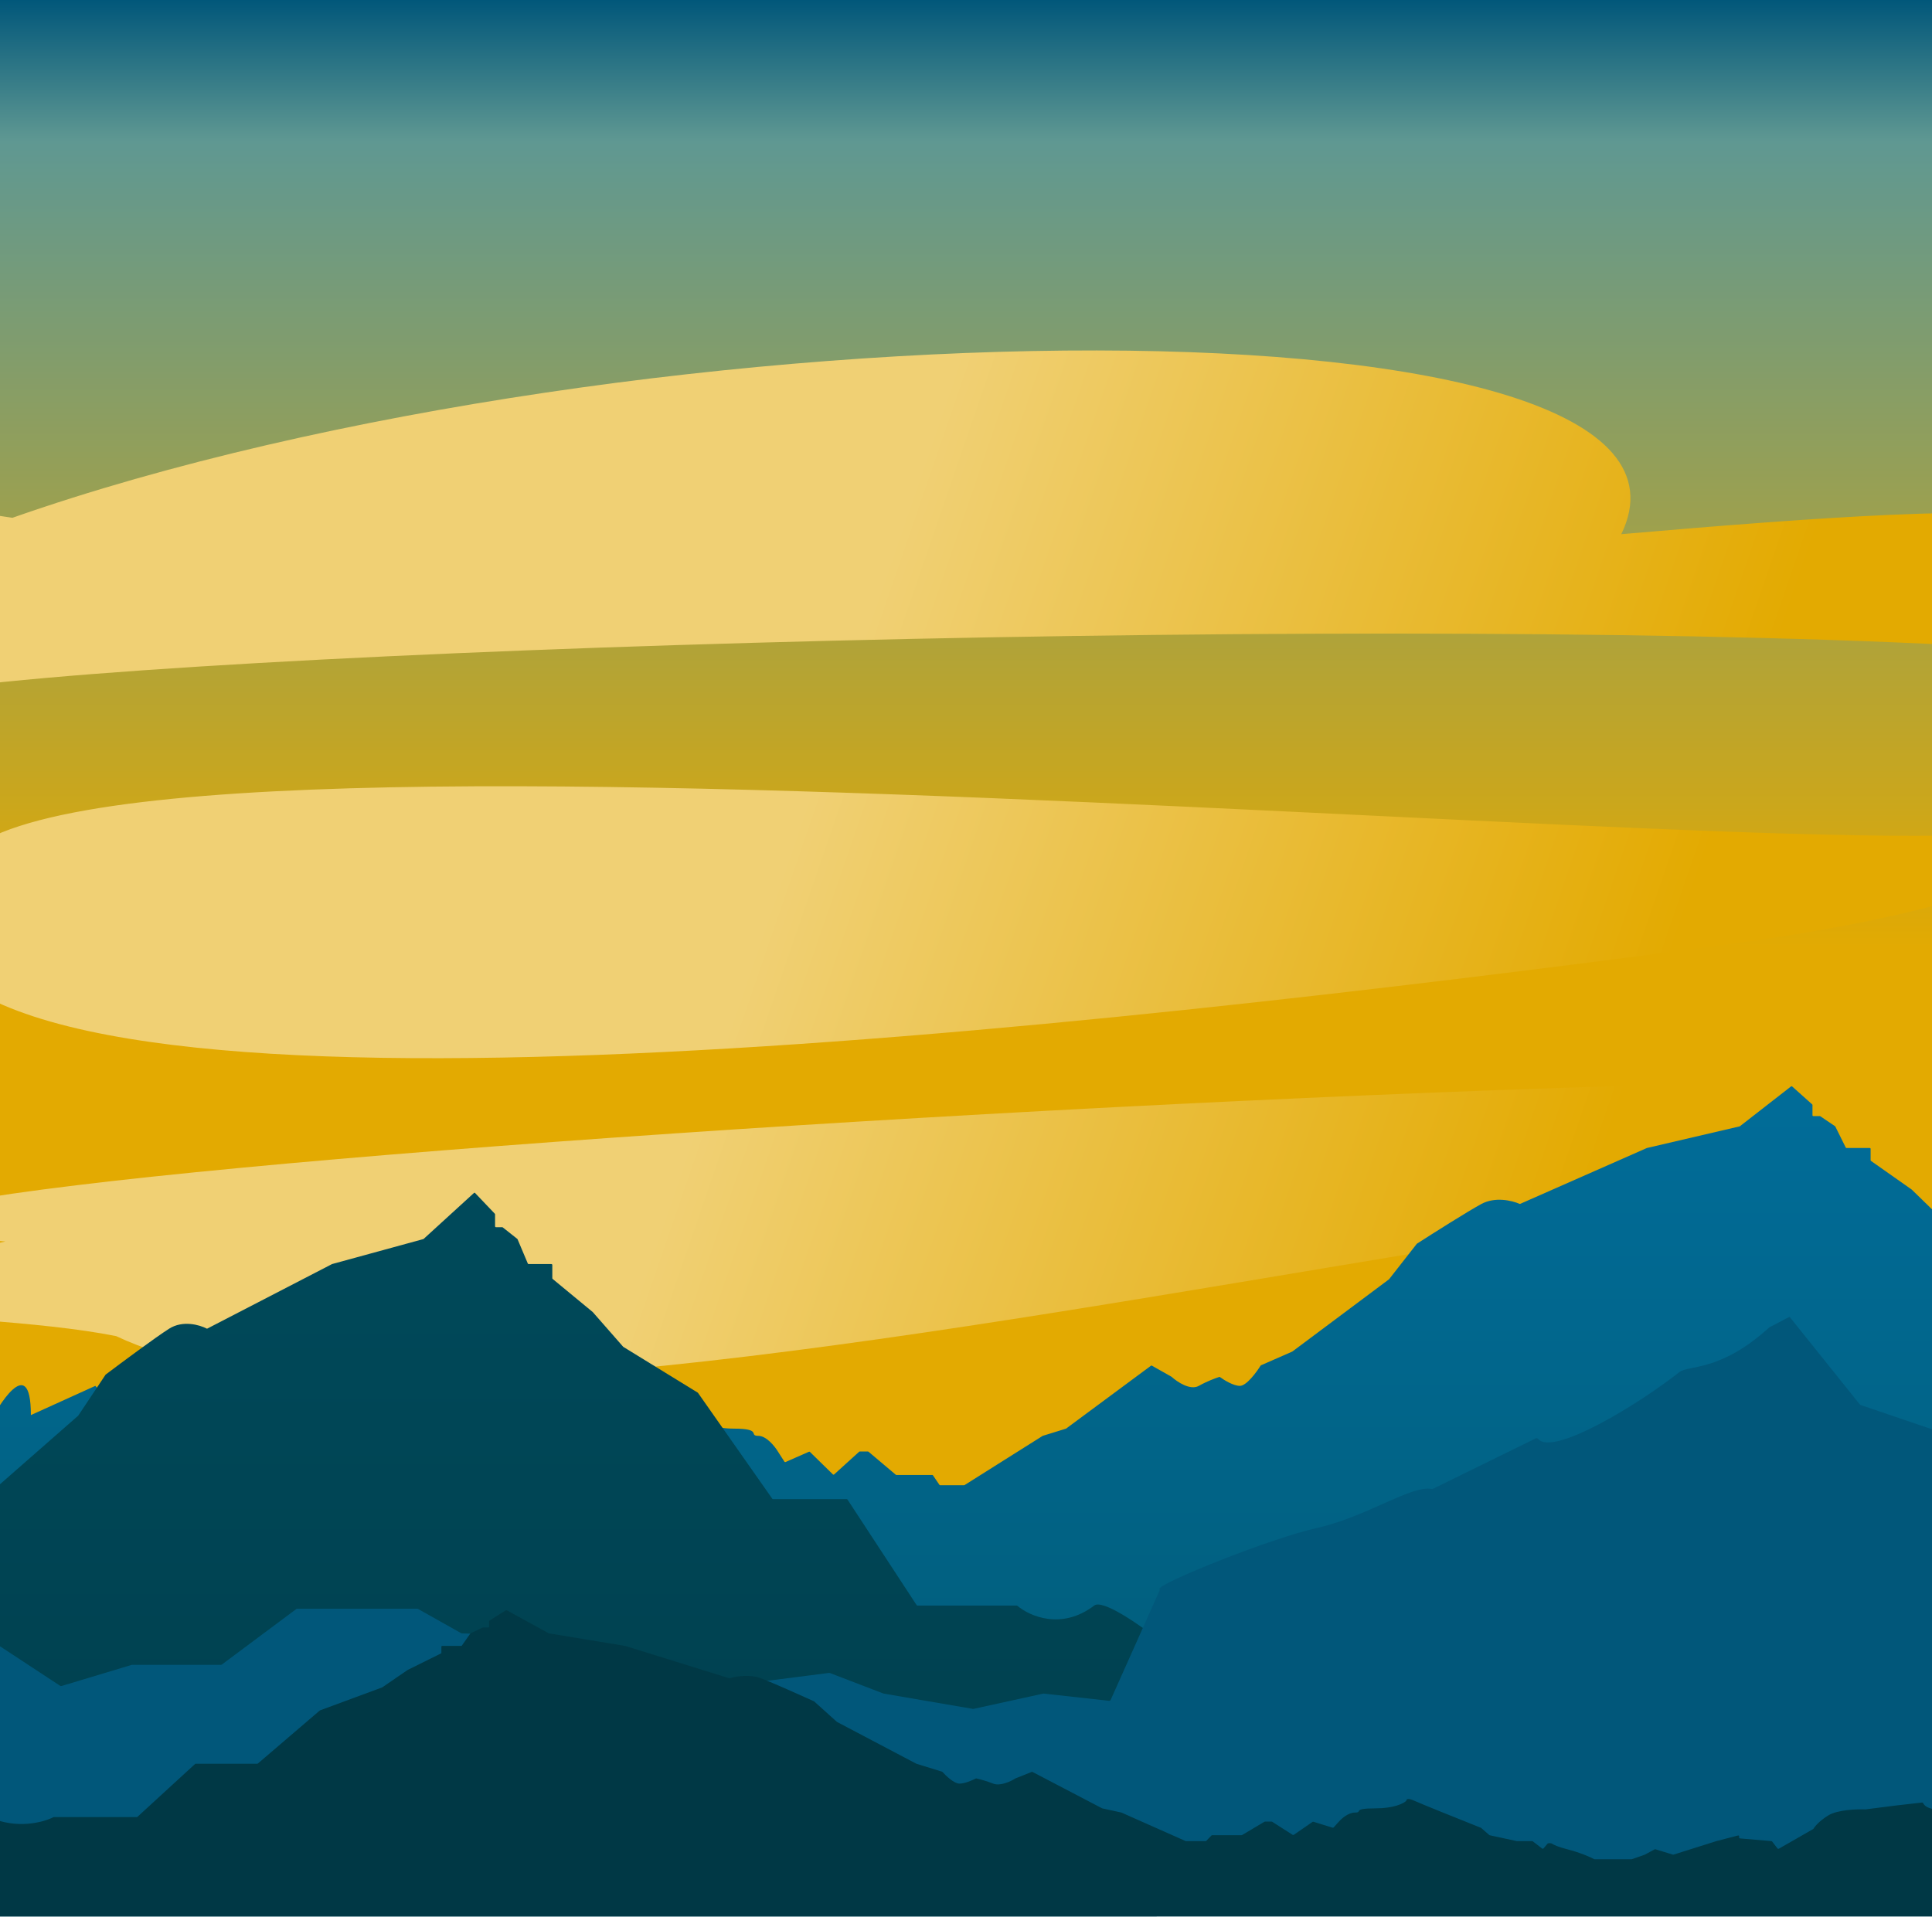
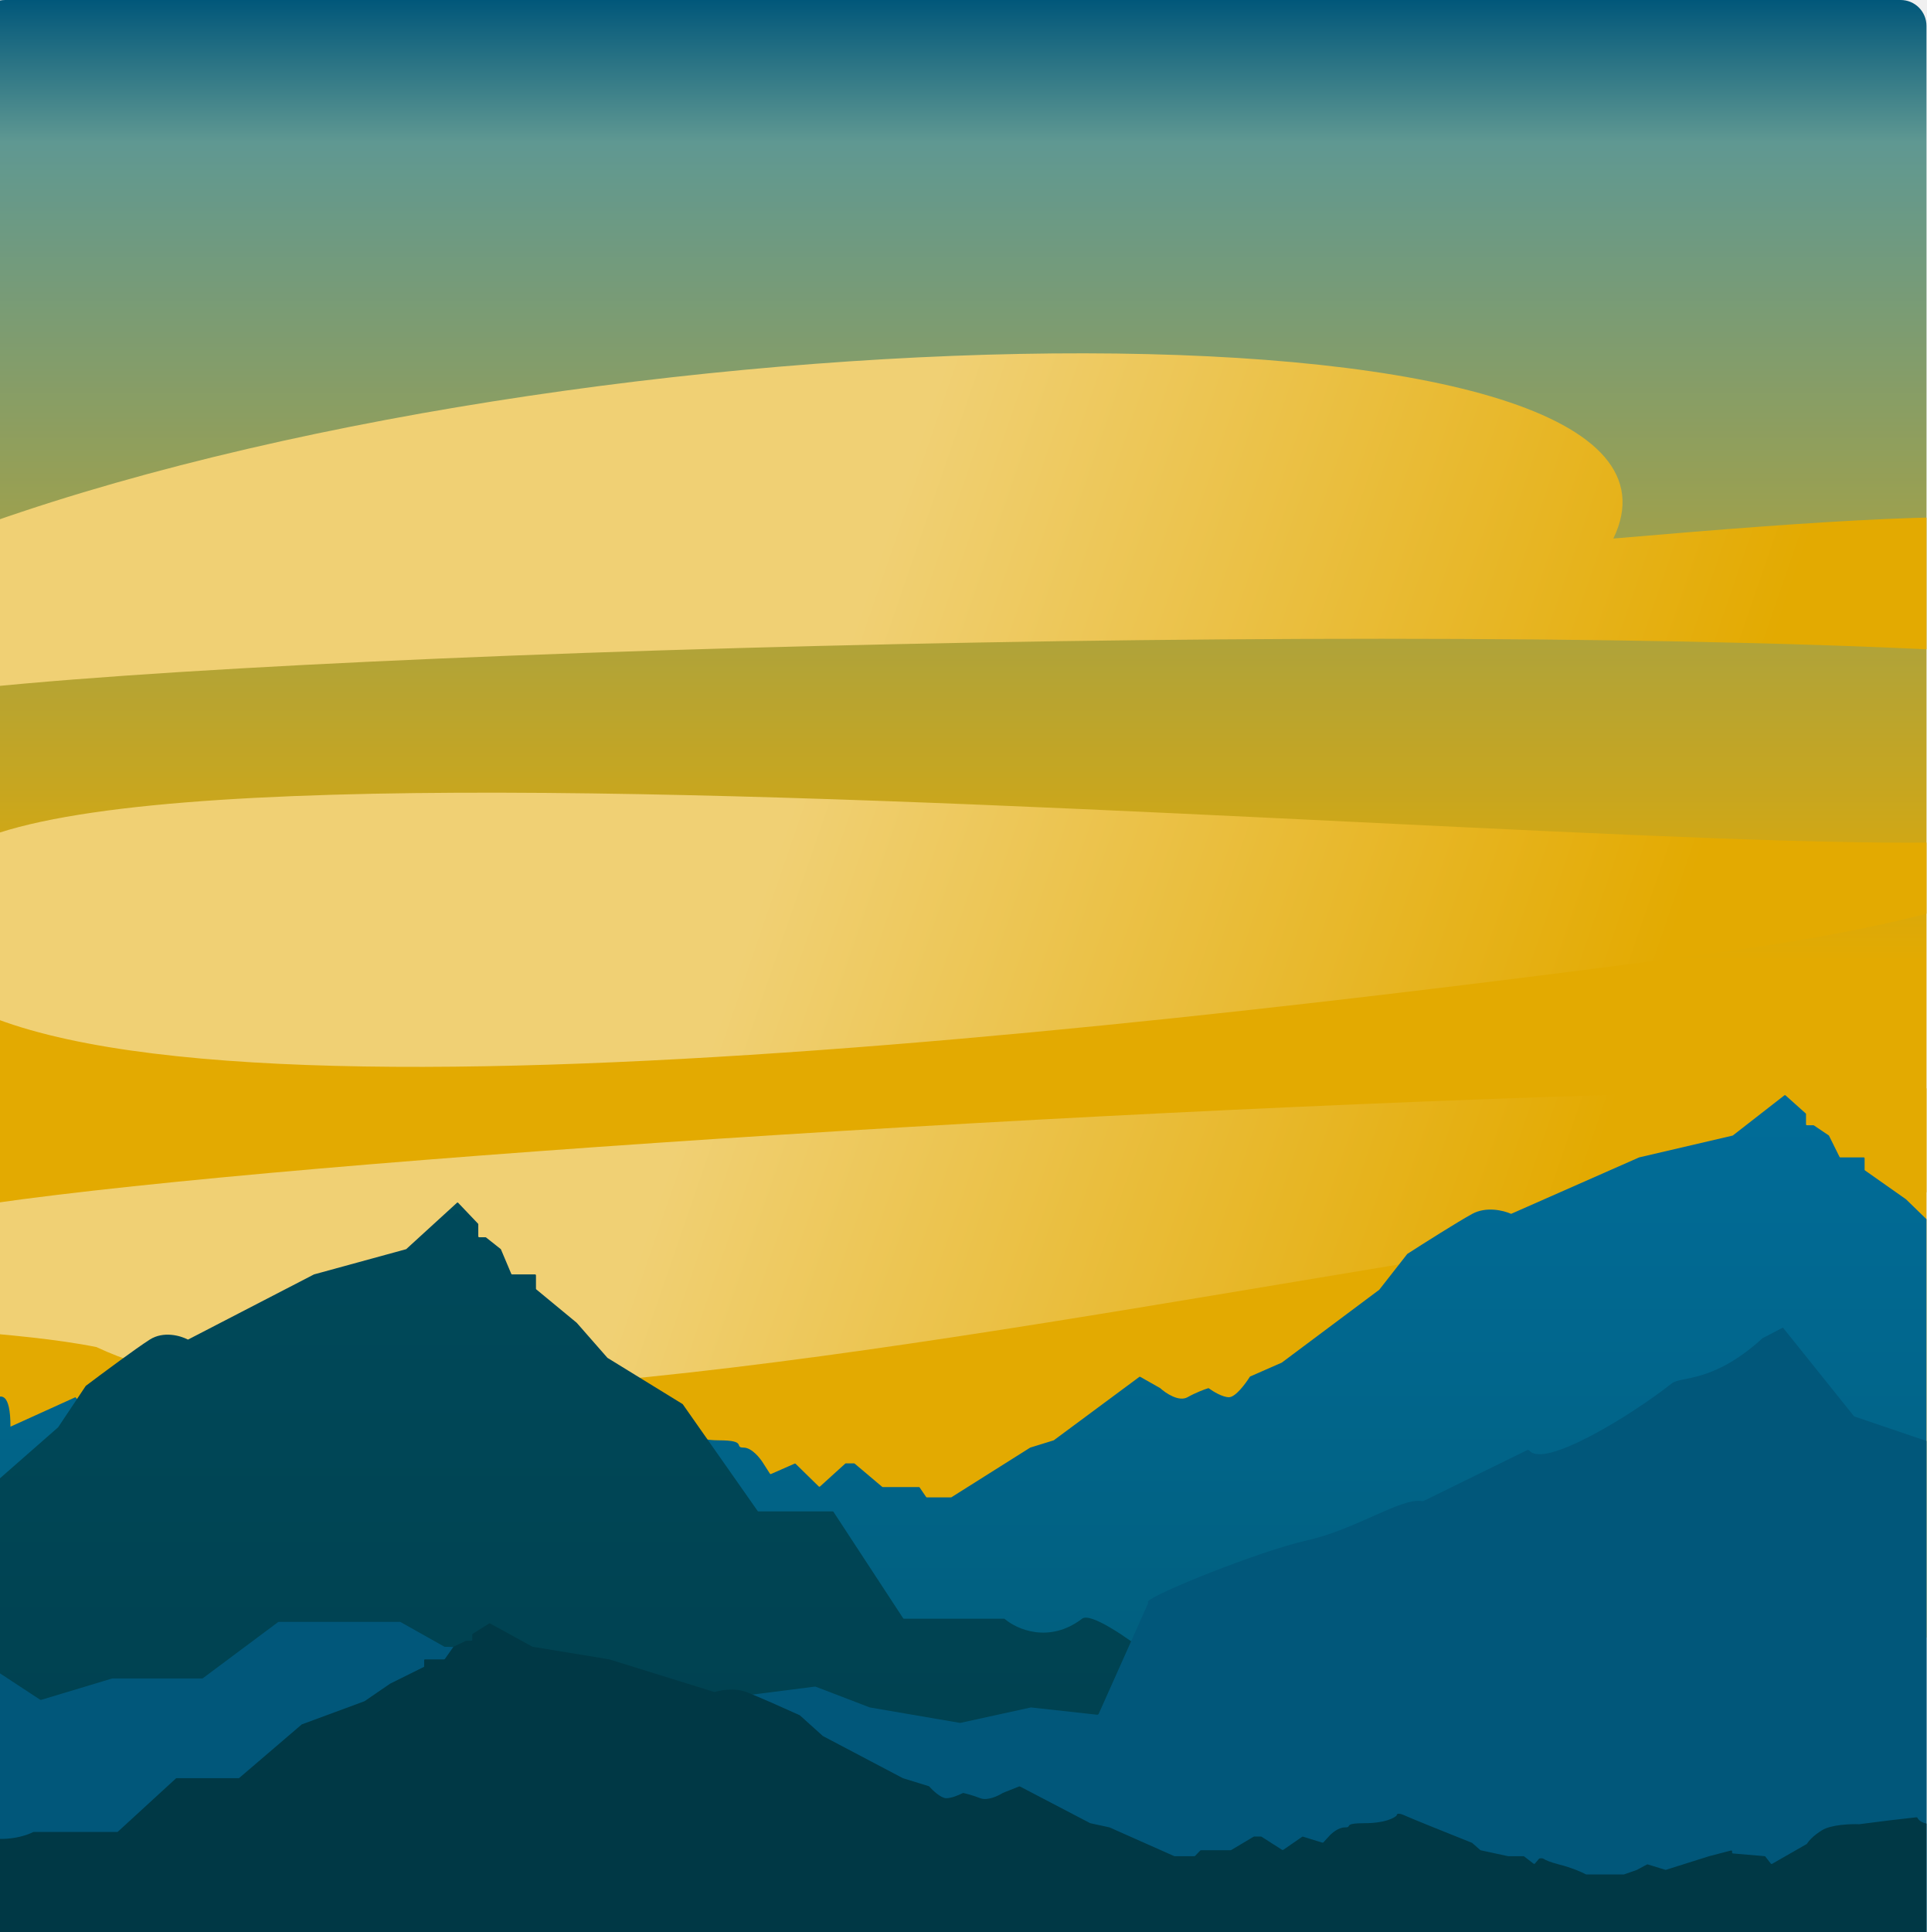
- <svg xmlns="http://www.w3.org/2000/svg" width="377" height="374" viewBox="0 0 377 374" fill="none">
-   <g clip-path="url(#clip0_868_20)">
-     <path d="M330.756 85L325.156 79.4C324.711 79.756 324.2 80.037 323.622 80.244C323.044 80.452 322.43 80.556 321.778 80.556C320.163 80.556 318.796 79.996 317.678 78.878C316.559 77.759 316 76.393 316 74.778C316 73.163 316.559 71.796 317.678 70.678C318.796 69.559 320.163 69 321.778 69C323.393 69 324.759 69.559 325.878 70.678C326.996 71.796 327.556 73.163 327.556 74.778C327.556 75.43 327.452 76.044 327.244 76.622C327.037 77.2 326.756 77.711 326.4 78.156L332 83.756L330.756 85ZM321.778 78.778C322.889 78.778 323.833 78.389 324.611 77.611C325.389 76.833 325.778 75.889 325.778 74.778C325.778 73.667 325.389 72.722 324.611 71.944C323.833 71.167 322.889 70.778 321.778 70.778C320.667 70.778 319.722 71.167 318.944 71.944C318.167 72.722 317.778 73.667 317.778 74.778C317.778 75.889 318.167 76.833 318.944 77.611C319.722 78.389 320.667 78.778 321.778 78.778Z" fill="#003845" />
-     <path d="M-1 0H377V317H-1V0Z" fill="url(#paint0_linear_868_20)" />
-     <path d="M-8.292 168.541C14.848 131.07 421.744 177.634 402.089 158.14C382.434 138.647 458.906 168.273 334.612 184.666C210.318 201.059 10.44 223.799 -13.144 185.75C-14.672 183.284 -16.079 181.223 -17.368 179.515C-33.02 158.763 -31.226 189.984 -17.368 179.515C-14.758 177.543 -11.721 174.094 -8.292 168.541Z" fill="url(#paint1_linear_868_20)" />
-     <path d="M-23.993 139.993C-28.392 138.502 -25.853 136.996 -17.875 135.534C-24.789 122.561 -51.946 92.516 2.426 101.057C124.492 58.175 339.941 55.781 316.37 104.253C396.436 97.344 442.363 95.633 392.331 126.519C277.832 119.423 30.403 126.685 -17.875 135.534C-15.283 140.397 -15.535 142.86 -23.993 139.993Z" fill="url(#paint2_linear_868_20)" />
-     <path d="M458.4 217.024C463.347 196.025 -137.109 232.649 1.059 242.294C-72.235 258.676 -7.32 254.72 22.676 260.77C106.002 300.276 428.806 190.52 448.608 245.505C468.41 300.491 453.453 238.023 458.4 217.024Z" fill="url(#paint3_linear_868_20)" />
-     <g clip-path="url(#clip1_868_20)">
-       <path d="M477.988 277.471C478.559 276.78 478.468 276.467 478.162 276.378C478.07 276.351 477.988 276.428 477.988 276.52V277.471C477.311 278.288 475.709 279.632 472.438 281.757C465.966 285.962 459.609 283.55 457.19 281.79C457.16 281.768 457.125 281.757 457.088 281.757H437.376C437.322 281.757 437.272 281.733 437.24 281.691L423.529 263.842C423.497 263.8 423.446 263.776 423.393 263.776H408.761C408.709 263.776 408.661 263.753 408.628 263.714L393.902 245.82C393.888 245.803 393.87 245.789 393.85 245.778L379.103 238.049C379.089 238.042 379.075 238.032 379.064 238.021L373.048 232.171C373.042 232.165 373.035 232.159 373.028 232.154L365.091 226.569C365.048 226.538 365.022 226.49 365.022 226.439V224.213C365.022 224.124 364.947 224.052 364.854 224.052H360.32C360.255 224.052 360.195 224.016 360.167 223.96L358.135 219.86C358.123 219.835 358.104 219.813 358.08 219.797L355.2 217.853C355.172 217.834 355.138 217.823 355.103 217.823H353.845C353.752 217.823 353.677 217.751 353.677 217.662V215.66C353.677 215.616 353.657 215.573 353.623 215.543L349.714 212.044C349.653 211.988 349.558 211.985 349.492 212.036L339.524 219.798C339.504 219.814 339.482 219.824 339.457 219.83L321.382 224.049C321.371 224.051 321.361 224.054 321.351 224.059L296.65 234.95C296.604 234.97 296.552 234.97 296.507 234.95C295.106 234.326 291.77 233.503 289.055 234.982C286.299 236.483 279.552 240.758 276.499 242.724C276.483 242.734 276.47 242.746 276.458 242.761L271.063 249.656C271.054 249.667 271.043 249.677 271.032 249.686L252.196 263.764C252.186 263.772 252.175 263.778 252.163 263.784L246.063 266.458C246.031 266.472 246.006 266.493 245.988 266.522C245.151 267.867 243.214 270.475 241.945 270.475C240.699 270.475 238.887 269.366 238.068 268.764C238.024 268.731 237.967 268.721 237.915 268.738C237.202 268.958 235.539 269.572 233.929 270.475C232.259 271.411 229.716 269.706 228.639 268.724C228.63 268.716 228.62 268.709 228.609 268.702L224.779 266.535C224.718 266.501 224.644 266.505 224.59 266.546L208.053 278.801C208.039 278.813 208.022 278.822 208.002 278.828L203.49 280.223C203.476 280.227 203.463 280.233 203.449 280.241L188.218 289.84C188.191 289.857 188.157 289.866 188.123 289.866C188.09 289.866 183.456 289.866 183.456 289.866C183.402 289.866 183.348 289.839 183.317 289.793L182.059 287.942C182.028 287.896 181.974 287.868 181.917 287.868C181.859 287.868 174.921 287.868 174.921 287.868C174.88 287.868 174.84 287.854 174.809 287.828L169.477 283.325C169.446 283.299 169.406 283.285 169.365 283.285H167.772C167.728 283.285 167.685 283.301 167.654 283.329L162.767 287.759C162.7 287.82 162.595 287.818 162.531 287.755L158.046 283.366C157.995 283.318 157.917 283.304 157.853 283.332L153.287 285.341C153.209 285.375 153.118 285.348 153.074 285.278L151.795 283.285C151.178 282.266 149.551 280.229 147.971 280.229C145.997 280.229 148.835 278.819 143.162 278.819C138.7 278.819 136.419 277.154 135.794 276.278C135.774 276.249 135.764 276.214 135.767 276.179C135.774 275.755 135.427 275.242 133.911 276.233C132.338 277.266 122.686 282.754 118.032 285.385C118.012 285.395 117.998 285.409 117.985 285.425L116.064 287.828C116.041 287.854 116.014 287.874 115.98 287.884L109.52 289.859C109.503 289.864 109.486 289.866 109.47 289.866H105.872C105.825 289.866 105.777 289.887 105.744 289.922L103.486 292.398C103.408 292.482 103.27 292.468 103.212 292.371L102.119 290.532C102.031 290.38 101.498 290.403 101.376 290.534C100.887 291.059 99.803 291.787 97.657 292.57C94.366 293.769 91.99 295.292 91.167 295.941C91.133 295.965 91.096 295.977 91.059 295.977H83.965H82.281C82.254 295.977 82.227 295.971 82.203 295.959L79.172 294.457C79.162 294.452 79.152 294.447 79.145 294.44L76.773 292.631C76.722 292.593 76.655 292.585 76.597 292.61L72.446 294.419C72.399 294.438 72.348 294.438 72.304 294.418L62.139 289.866L56.941 287.953C56.83 287.912 56.712 287.99 56.712 288.103V288.784C56.712 288.865 56.648 288.934 56.563 288.944L49.03 289.856C48.976 289.862 48.926 289.894 48.902 289.941L47.559 292.39C47.512 292.482 47.383 292.505 47.302 292.438L39.111 285.78C39.088 285.762 39.071 285.74 39.061 285.714C38.75 284.943 37.633 283.018 35.5 281.17C33.337 279.295 28.787 279.056 26.766 279.17C26.749 279.171 26.739 279.17 26.722 279.168L18.603 270.475L6.026 276.179C6.026 263.094 -1.152 276.091 -1.172 276.179C-28.071 279.438 -42.357 300.085 -6.88 287.755C-9.543 287.755 -13.876 295.311 -13.876 295.977L6.026 420.511C6.026 420.6 101.282 420.672 101.376 420.672H573C573.093 420.672 477.988 420.6 477.988 420.511V277.471Z" fill="url(#paint4_linear_868_20)" />
-       <path d="M229.104 323.784C238.202 330.004 230.31 338.837 230.31 323.438C230.31 335.302 243.954 336.1 231.148 328.284L229.104 323.784C241.268 332.1 216.74 310.893 213.52 313.348C207.149 318.204 200.89 315.418 198.51 313.385C198.48 313.36 198.446 313.348 198.409 313.348H179.003C178.95 313.348 178.901 313.32 178.869 313.272L165.371 292.657C165.34 292.609 165.29 292.581 165.237 292.581H150.833C150.782 292.581 150.734 292.554 150.703 292.51L136.204 271.844C136.191 271.824 136.173 271.808 136.154 271.795L121.636 262.869C121.622 262.86 121.609 262.849 121.597 262.836L115.675 256.079C115.669 256.072 115.662 256.066 115.655 256.06L107.842 249.609C107.799 249.574 107.774 249.519 107.774 249.46V246.889C107.774 246.787 107.7 246.703 107.608 246.703H103.144C103.08 246.703 103.022 246.662 102.994 246.597L100.994 241.861C100.982 241.832 100.963 241.807 100.939 241.789L98.105 239.544C98.077 239.521 98.043 239.509 98.009 239.509H96.771C96.679 239.509 96.605 239.426 96.605 239.323V237.011C96.605 236.96 96.585 236.911 96.552 236.875L92.704 232.834C92.643 232.77 92.55 232.767 92.486 232.826L82.672 241.79C82.653 241.808 82.63 241.82 82.606 241.827L64.811 246.699C64.801 246.702 64.791 246.706 64.781 246.711L40.464 259.289C40.419 259.313 40.368 259.313 40.323 259.289C38.944 258.569 35.66 257.619 32.987 259.326C30.274 261.059 23.631 265.998 20.626 268.268C20.61 268.279 20.598 268.293 20.586 268.31L15.275 276.273C15.266 276.286 15.255 276.298 15.244 276.308L-3.299 292.568C-3.309 292.576 -3.319 292.584 -3.332 292.59L-9.339 295.678C-9.369 295.694 -9.392 295.719 -9.412 295.752C-10.235 297.305 -12.141 300.318 -13.39 300.318C-14.618 300.318 -16.401 299.037 -17.208 298.341C-17.251 298.304 -17.308 298.292 -17.358 298.311C-18.062 298.566 -19.699 299.275 -21.282 300.318C-22.926 301.399 -25.43 299.43 -26.489 298.296C-26.499 298.286 -26.509 298.278 -26.519 298.271L-30.291 295.767C-30.351 295.728 -30.424 295.733 -30.477 295.78L-46.754 309.934C-46.77 309.948 -46.787 309.958 -46.807 309.965L-51.25 311.576C-51.263 311.581 -51.276 311.588 -51.289 311.597L-66.284 322.683C-66.311 322.703 -66.341 322.713 -66.374 322.713H-70.97C-71.026 322.713 -71.079 322.681 -71.109 322.629L-72.348 320.491C-72.378 320.438 -72.431 320.406 -72.484 320.406H-79.374C-79.414 320.406 -79.454 320.389 -79.483 320.359L-84.733 315.159C-84.763 315.129 -84.803 315.113 -84.843 315.113H-86.413C-86.456 315.113 -86.496 315.131 -86.526 315.164L-91.337 320.28C-91.404 320.35 -91.507 320.348 -91.57 320.275L-95.989 315.206C-96.036 315.15 -96.112 315.135 -96.175 315.167L-100.671 317.487C-100.747 317.526 -100.837 317.495 -100.88 317.415L-102.139 315.113C-102.746 313.936 -104.35 311.583 -105.904 311.583C-107.847 311.583 -105.054 309.955 -110.639 309.955C-115.029 309.955 -117.28 308.032 -117.891 307.02C-117.914 306.986 -117.921 306.946 -117.921 306.905C-117.911 306.416 -118.256 305.824 -119.744 306.968C-121.294 308.161 -130.794 314.499 -135.38 317.538C-135.396 317.55 -135.413 317.565 -135.426 317.584L-137.316 320.36C-137.339 320.39 -137.365 320.412 -137.399 320.424L-143.757 322.705C-143.774 322.71 -143.79 322.713 -143.81 322.713H-147.35C-147.396 322.713 -147.443 322.737 -147.476 322.777L-149.701 325.637C-149.774 325.734 -149.913 325.718 -149.97 325.607L-151.042 323.481C-151.132 323.306 -151.657 323.333 -151.776 323.484C-152.258 324.09 -153.323 324.931 -155.439 325.835C-158.679 327.22 -161.014 328.979 -161.827 329.729C-161.857 329.757 -161.894 329.772 -161.933 329.772H-168.913H-170.573C-170.6 329.772 -170.626 329.764 -170.65 329.751L-173.635 328.016C-173.645 328.01 -173.655 328.003 -173.661 327.996L-175.999 325.907C-176.045 325.863 -176.115 325.854 -176.171 325.883L-180.256 327.971C-180.302 327.994 -180.352 327.994 -180.395 327.971L-190.403 322.713L-195.52 320.504C-195.629 320.456 -195.746 320.546 -195.746 320.677V321.464C-195.746 321.557 -195.809 321.636 -195.892 321.648L-203.309 322.701C-203.363 322.709 -203.409 322.745 -203.436 322.799L-204.754 325.629C-204.804 325.735 -204.93 325.762 -205.01 325.684L-213.075 317.995C-213.095 317.974 -213.111 317.948 -213.121 317.918C-213.427 317.027 -214.526 314.804 -216.628 312.669C-218.756 310.505 -223.236 310.228 -225.228 310.361C-225.241 310.361 -225.254 310.36 -225.268 310.358L-232.29 308.869L-238.556 307.679C-238.649 307.661 -238.735 307.732 -238.759 307.833C-238.968 308.778 -239.914 310.362 -242.365 310.362C-244.988 310.362 -245.645 311.9 -245.645 312.669V473.598C-245.645 473.7 -245.569 473.784 -245.479 473.784H218.818C218.909 473.784 218.984 473.7 218.984 473.598L229.104 323.784Z" fill="url(#paint5_linear_868_20)" />
-       <path d="M-161.139 274.19H-167.706C-167.868 274.19 -168 274.294 -168 274.423V383.767C-168 383.895 -167.868 384 -167.706 384H462.704C462.866 384 463 383.895 463 383.767V286.641C463 286.529 462.899 286.433 462.762 286.412L436.97 282.412C436.941 282.408 436.915 282.401 436.89 282.391L407.181 270.196C407.105 270.165 407.015 270.162 406.935 270.187L378.462 279.37C378.39 279.393 378.307 279.392 378.235 279.368L363.059 274.209C363.023 274.196 362.99 274.177 362.961 274.153L349.209 257.001C349.173 256.969 345.321 259.055 345.267 259.044C335.681 267.799 329.498 266.37 327.692 267.799C319.717 274.101 302.994 284.276 300.133 280.819C300.035 280.701 299.833 280.646 299.681 280.721L279.62 290.568C279.547 290.602 279.464 290.612 279.385 290.597C275.316 289.837 266.735 296.018 257.065 298.186C247.938 300.233 227.295 308.551 226.287 309.988C226.204 310.107 226.327 310.294 226.269 310.423L216.719 331.785C216.672 331.889 216.538 331.953 216.401 331.938L203.664 330.536C203.624 330.532 203.584 330.534 203.545 330.542L189.977 333.514C189.931 333.524 189.883 333.525 189.837 333.517L172.45 330.535C172.428 330.531 172.406 330.525 172.385 330.517L161.939 326.518C161.884 326.498 161.824 326.491 161.764 326.498L150.635 327.921L128.718 330.526C128.698 330.528 128.677 330.529 128.658 330.528C123.466 330.313 124.215 330.652 114.828 326.487C109.403 324.08 100.525 318.824 90.17 318.792C90.109 318.792 90.049 318.777 90 318.749L81.572 314.01C81.522 313.982 81.463 313.967 81.402 313.967H58.016C57.941 313.967 57.869 313.989 57.814 314.03L43.298 324.858C43.243 324.899 43.172 324.922 43.097 324.922H25.776C25.74 324.922 25.705 324.927 25.672 324.937L12.021 329.047C11.922 329.077 11.811 329.062 11.729 329.008L-3.733 318.846C-3.786 318.811 -3.852 318.792 -3.921 318.792H-25.431H-47.031C-47.142 318.792 -47.244 318.742 -47.294 318.663L-53.297 309.175C-53.311 309.153 -53.329 309.132 -53.352 309.114L-72.434 294.032C-72.451 294.019 -72.465 294.005 -72.477 293.99C-75.665 289.91 -79.909 285.446 -93.085 279.406C-106.185 273.402 -146.526 266.943 -148.812 269.308C-148.85 269.346 -148.888 269.376 -148.943 269.398L-161.008 274.165C-161.048 274.181 -161.093 274.19 -161.139 274.19Z" fill="#01577A" />
-       <path d="M-6.657 352.151C-7.105 351.771 -7.058 351.588 -6.836 351.527C-6.743 351.502 -6.657 351.559 -6.657 351.626V352.151C-6.102 352.624 -4.786 353.403 -2.099 354.633C3.208 357.063 8.422 355.675 10.415 354.657C10.446 354.641 10.483 354.633 10.521 354.633H26.682C26.737 354.633 26.789 354.615 26.822 354.585L38.063 344.271C38.096 344.241 38.148 344.223 38.203 344.223H50.186C50.239 344.223 50.29 344.207 50.322 344.179L62.404 333.833C62.419 333.82 62.436 333.81 62.457 333.802L74.559 329.332C74.574 329.326 74.587 329.319 74.599 329.311L79.535 325.928C79.542 325.924 79.549 325.92 79.556 325.916L86.058 322.691C86.103 322.669 86.129 322.634 86.129 322.597V321.344C86.129 321.28 86.207 321.227 86.303 321.227H89.969C90.037 321.227 90.098 321.201 90.127 321.16L91.782 318.806C91.795 318.787 91.814 318.772 91.839 318.76L94.188 317.643C94.217 317.629 94.252 317.621 94.288 317.621H95.274C95.37 317.621 95.448 317.569 95.448 317.504V316.379C95.448 316.347 95.468 316.316 95.503 316.294L98.68 314.289C98.743 314.249 98.841 314.247 98.909 314.284L107.066 318.761C107.087 318.772 107.11 318.78 107.135 318.784L121.971 321.224C121.982 321.226 121.992 321.229 122.002 321.232L142.273 327.531C142.319 327.546 142.374 327.546 142.419 327.531C143.581 327.171 146.305 326.702 148.527 327.554C150.788 328.422 156.326 330.895 158.833 332.034C158.851 332.041 158.865 332.05 158.875 332.061L163.303 336.046C163.31 336.055 163.32 336.062 163.334 336.069L178.798 344.215C178.809 344.22 178.819 344.225 178.833 344.229L183.828 345.773C183.863 345.783 183.887 345.799 183.905 345.819C184.597 346.6 186.183 348.101 187.223 348.101C188.239 348.101 189.71 347.469 190.392 347.118C190.437 347.095 190.496 347.087 190.548 347.099C191.143 347.231 192.496 347.584 193.804 348.101C195.174 348.643 197.261 347.658 198.148 347.09C198.155 347.084 198.165 347.079 198.179 347.074L201.299 345.829C201.362 345.804 201.438 345.807 201.498 345.837L215.052 352.919C215.07 352.928 215.087 352.934 215.108 352.938L218.802 353.743C218.819 353.747 218.833 353.751 218.844 353.757L231.341 359.308C231.372 359.321 231.404 359.327 231.438 359.327H235.24C235.299 359.327 235.355 359.307 235.386 359.274L236.398 358.224C236.43 358.191 236.485 358.171 236.545 358.171H242.259C242.301 358.171 242.343 358.16 242.374 358.141L246.732 355.547C246.764 355.528 246.805 355.517 246.847 355.517H248.131C248.176 355.517 248.218 355.529 248.252 355.549L252.228 358.091C252.298 358.135 252.409 358.134 252.475 358.088L256.117 355.576C256.169 355.541 256.249 355.531 256.315 355.552L260.012 356.698C260.092 356.723 260.19 356.704 260.235 356.653L261.268 355.517C261.776 354.928 263.111 353.748 264.409 353.748C266.03 353.748 263.699 352.932 268.36 352.932C272.005 352.932 273.884 351.977 274.405 351.468C274.426 351.446 274.433 351.421 274.433 351.395C274.433 351.152 274.729 350.868 275.957 351.435C277.251 352.032 285.167 355.207 288.993 356.731C289.014 356.738 289.028 356.748 289.042 356.76L290.611 358.141C290.631 358.161 290.663 358.175 290.694 358.182L295.984 359.322C296.002 359.326 296.023 359.327 296.04 359.327H298.972C299.021 359.327 299.07 359.342 299.104 359.367L300.917 360.768C300.993 360.828 301.139 360.819 301.198 360.748L301.988 359.811C302.078 359.7 302.663 359.707 302.795 359.795C303.244 360.091 304.124 360.478 305.737 360.892C308.426 361.583 310.371 362.459 311.056 362.838C311.087 362.856 311.129 362.865 311.167 362.865H316.979H318.357C318.384 362.865 318.412 362.861 318.437 362.852L320.917 361.986C320.927 361.982 320.934 361.978 320.944 361.973L322.871 360.937C322.924 360.909 322.993 360.904 323.052 360.922L326.43 361.958C326.475 361.973 326.527 361.972 326.576 361.958L334.91 359.327L339.129 358.232C339.243 358.202 339.365 358.259 339.365 358.341V358.68C339.365 358.739 339.431 358.788 339.518 358.796L345.657 359.32C345.713 359.324 345.765 359.348 345.79 359.381L346.861 360.762C346.913 360.829 347.045 360.846 347.129 360.797L353.817 356.966C353.838 356.953 353.856 356.937 353.866 356.918C354.127 356.467 355.045 355.358 356.788 354.293C358.565 353.209 362.294 353.069 363.96 353.135C363.974 353.136 363.988 353.135 364.002 353.133L369.856 352.388L375.049 351.795C375.146 351.784 375.237 351.828 375.261 351.891C375.456 352.368 376.249 353.136 378.263 353.136C380.45 353.136 381 353.907 381 354.293V434.934C381 434.999 380.92 435.051 380.826 435.051H-6.483C-6.579 435.051 -6.657 434.999 -6.657 434.934V352.151Z" fill="#003845" />
+ <svg xmlns="http://www.w3.org/2000/svg" width="373" height="374" viewBox="0 0 373 374" fill="none">
+   <g clip-path="url(#clip0_878_339)">
+     <path d="M326.756 85L321.156 79.4C320.711 79.756 320.2 80.037 319.622 80.244C319.044 80.452 318.43 80.556 317.778 80.556C316.163 80.556 314.796 79.996 313.678 78.878C312.559 77.759 312 76.393 312 74.778C312 73.163 312.559 71.796 313.678 70.678C314.796 69.559 316.163 69 317.778 69C319.393 69 320.759 69.559 321.878 70.678C322.996 71.796 323.556 73.163 323.556 74.778C323.556 75.43 323.452 76.044 323.244 76.622C323.037 77.2 322.756 77.711 322.4 78.156L328 83.756L326.756 85ZM317.778 78.778C318.889 78.778 319.833 78.389 320.611 77.611C321.389 76.833 321.778 75.889 321.778 74.778C321.778 73.667 321.389 72.722 320.611 71.944C319.833 71.167 318.889 70.778 317.778 70.778C316.667 70.778 315.722 71.167 314.944 71.944C314.167 72.722 313.778 73.667 313.778 74.778C313.778 75.889 314.167 76.833 314.944 77.611C315.722 78.389 316.667 78.778 317.778 78.778Z" fill="#003845" />
+     <path d="M-5 0H373V317H-5V0Z" fill="url(#paint0_linear_878_339)" />
+     <path d="M-12.292 168.541C10.848 131.07 417.744 177.634 398.089 158.14C378.434 138.647 454.906 168.273 330.612 184.666C206.318 201.059 6.44 223.799 -17.144 185.75C-18.672 183.284 -20.079 181.223 -21.368 179.515C-35.226 189.984 -37.02 158.763 -21.368 179.515C-18.758 177.543 -15.721 174.094 -12.292 168.541Z" fill="url(#paint1_linear_878_339)" />
+     <path d="M-27.993 139.993C-32.392 138.502 -29.853 136.996 -21.875 135.534C-28.789 122.561 -55.946 92.516 -1.574 101.057C120.492 58.175 335.941 55.781 312.37 104.253C392.436 97.344 438.363 95.633 388.331 126.519C273.832 119.423 26.403 126.685 -21.875 135.534C-19.282 140.397 -19.535 142.86 -27.993 139.993Z" fill="url(#paint2_linear_878_339)" />
+     <path d="M454.4 217.024C459.347 196.025 -141.109 232.649 -2.941 242.294C-76.235 258.676 -11.32 254.72 18.676 260.77C102.002 300.276 424.806 190.52 444.608 245.505C464.41 300.491 449.453 238.023 454.4 217.024Z" fill="url(#paint3_linear_878_339)" />
+     <g clip-path="url(#clip1_878_339)">
+       <path d="M473.988 277.471C474.559 276.78 474.468 276.467 474.162 276.378C474.07 276.351 473.988 276.428 473.988 276.52V277.471C473.311 278.288 471.709 279.632 468.438 281.757C461.966 285.962 455.609 283.55 453.19 281.79C453.16 281.768 453.125 281.757 453.088 281.757H433.376C433.322 281.757 433.272 281.733 433.24 281.691L419.529 263.842C419.497 263.8 419.446 263.776 419.393 263.776H404.761C404.709 263.776 404.661 263.753 404.628 263.714L389.902 245.82C389.888 245.803 389.87 245.789 389.85 245.778L375.103 238.049C375.089 238.042 375.075 238.032 375.064 238.021L369.048 232.171C369.042 232.165 369.035 232.159 369.028 232.154L361.091 226.569C361.048 226.538 361.022 226.49 361.022 226.439V224.213C361.022 224.124 360.947 224.052 360.854 224.052H356.32C356.255 224.052 356.195 224.016 356.167 223.96L354.135 219.86C354.123 219.835 354.104 219.813 354.08 219.797L351.2 217.853C351.172 217.834 351.138 217.823 351.103 217.823H349.845C349.752 217.823 349.677 217.751 349.677 217.662V215.66C349.677 215.616 349.657 215.573 349.623 215.543L345.714 212.044C345.653 211.988 345.558 211.985 345.492 212.036L335.524 219.798C335.504 219.814 335.482 219.824 335.457 219.83L317.382 224.049C317.371 224.051 317.361 224.054 317.351 224.059L292.65 234.95C292.604 234.97 292.552 234.97 292.507 234.95C291.106 234.326 287.77 233.503 285.055 234.982C282.299 236.483 275.552 240.758 272.499 242.724C272.483 242.734 272.47 242.746 272.458 242.761L267.063 249.656C267.054 249.667 267.043 249.677 267.032 249.686L248.196 263.764C248.186 263.772 248.175 263.778 248.163 263.784L242.063 266.458C242.031 266.472 242.006 266.493 241.988 266.522C241.151 267.867 239.214 270.475 237.945 270.475C236.699 270.475 234.887 269.366 234.068 268.764C234.024 268.731 233.967 268.721 233.915 268.738C233.202 268.958 231.539 269.572 229.929 270.475C228.259 271.411 225.716 269.706 224.639 268.724C224.63 268.716 224.62 268.709 224.609 268.702L220.779 266.535C220.718 266.501 220.644 266.505 220.59 266.546L204.053 278.801C204.039 278.813 204.022 278.822 204.002 278.828L199.49 280.223C199.476 280.227 199.463 280.233 199.449 280.241L184.218 289.84C184.191 289.857 184.157 289.866 184.123 289.866C184.09 289.866 179.456 289.866 179.456 289.866C179.402 289.866 179.348 289.839 179.317 289.793L178.059 287.942C178.028 287.896 177.974 287.868 177.917 287.868C177.859 287.868 170.921 287.868 170.921 287.868C170.88 287.868 170.84 287.854 170.809 287.828L165.477 283.325C165.446 283.299 165.406 283.285 165.365 283.285H163.772C163.728 283.285 163.685 283.301 163.654 283.329L158.767 287.759C158.7 287.82 158.595 287.818 158.531 287.755L154.046 283.366C153.995 283.318 153.917 283.304 153.853 283.332L149.287 285.341C149.209 285.375 149.118 285.348 149.074 285.278L147.795 283.285C147.178 282.266 145.551 280.229 143.971 280.229C141.997 280.229 144.835 278.819 139.162 278.819C134.7 278.819 132.419 277.154 131.794 276.278C131.774 276.249 131.764 276.214 131.767 276.179C131.774 275.755 131.427 275.242 129.911 276.233C128.338 277.266 118.686 282.754 114.032 285.385C114.012 285.395 113.998 285.409 113.985 285.425L112.064 287.828C112.041 287.854 112.014 287.874 111.98 287.884L105.52 289.859C105.503 289.864 105.486 289.866 105.47 289.866H101.872C101.825 289.866 101.777 289.887 101.744 289.922L99.486 292.398C99.408 292.482 99.27 292.468 99.212 292.371L98.119 290.532C98.031 290.38 97.498 290.403 97.376 290.534C96.887 291.059 95.803 291.787 93.657 292.57C90.366 293.769 87.99 295.292 87.167 295.941C87.133 295.965 87.096 295.977 87.059 295.977H79.965H78.281C78.254 295.977 78.227 295.971 78.203 295.959L75.172 294.457C75.162 294.452 75.152 294.447 75.145 294.44L72.773 292.631C72.722 292.593 72.655 292.585 72.597 292.61L68.446 294.419C68.399 294.438 68.348 294.438 68.304 294.418L58.139 289.866L52.941 287.953C52.83 287.912 52.712 287.99 52.712 288.103V288.784C52.712 288.865 52.648 288.934 52.563 288.944L45.03 289.856C44.976 289.862 44.926 289.894 44.902 289.941L43.559 292.39C43.512 292.482 43.383 292.505 43.302 292.438L35.111 285.78C35.088 285.762 35.071 285.74 35.061 285.714C34.75 284.943 33.633 283.018 31.5 281.17C29.337 279.295 24.787 279.056 22.766 279.17C22.749 279.171 22.739 279.17 22.722 279.168L14.603 270.475L2.026 276.179C2.026 263.094 -5.152 276.091 -5.172 276.179C-32.071 279.438 -46.357 300.085 -10.88 287.755C-13.543 287.755 -17.876 295.311 -17.876 295.977L2.026 420.511C2.026 420.6 97.282 420.672 97.376 420.672H569C569.093 420.672 473.988 420.6 473.988 420.511V277.471Z" fill="url(#paint4_linear_878_339)" />
+       <path d="M225.104 323.784C234.202 330.004 226.31 338.837 226.31 323.438C226.31 335.302 239.954 336.1 227.148 328.284L225.104 323.784C237.268 332.1 212.74 310.894 209.52 313.348C203.149 318.204 196.89 315.419 194.509 313.385C194.48 313.361 194.446 313.348 194.409 313.348H175.003C174.95 313.348 174.901 313.32 174.869 313.272L161.371 292.657C161.34 292.609 161.29 292.581 161.237 292.581H146.833C146.782 292.581 146.734 292.555 146.703 292.51L132.204 271.844C132.191 271.824 132.173 271.808 132.154 271.795L117.636 262.869C117.622 262.86 117.609 262.849 117.597 262.836L111.675 256.079C111.669 256.072 111.662 256.066 111.655 256.06L103.842 249.609C103.799 249.574 103.774 249.519 103.774 249.46V246.889C103.774 246.787 103.7 246.703 103.608 246.703H99.144C99.08 246.703 99.022 246.662 98.994 246.597L96.994 241.861C96.982 241.832 96.963 241.807 96.939 241.789L94.105 239.544C94.077 239.521 94.043 239.51 94.008 239.51H92.771C92.679 239.51 92.605 239.426 92.605 239.323V237.011C92.605 236.96 92.585 236.911 92.552 236.875L88.704 232.834C88.643 232.77 88.55 232.767 88.486 232.826L78.672 241.791C78.652 241.808 78.63 241.82 78.606 241.827L60.811 246.699C60.801 246.702 60.791 246.706 60.781 246.711L36.464 259.29C36.419 259.313 36.368 259.313 36.323 259.29C34.944 258.569 31.66 257.619 28.987 259.326C26.274 261.06 19.631 265.998 16.626 268.268C16.61 268.279 16.598 268.293 16.586 268.31L11.275 276.273C11.266 276.286 11.255 276.298 11.244 276.308L-7.299 292.568C-7.309 292.576 -7.319 292.584 -7.332 292.59L-13.339 295.678C-13.369 295.694 -13.392 295.719 -13.412 295.752C-14.235 297.305 -16.141 300.318 -17.39 300.318C-18.618 300.318 -20.401 299.037 -21.208 298.342C-21.252 298.304 -21.308 298.292 -21.358 298.311C-22.062 298.566 -23.699 299.275 -25.283 300.318C-26.926 301.399 -29.43 299.43 -30.489 298.296C-30.499 298.286 -30.509 298.278 -30.519 298.271L-34.291 295.767C-34.351 295.728 -34.424 295.733 -34.477 295.78L-50.754 309.935C-50.77 309.948 -50.787 309.958 -50.807 309.965L-55.25 311.576C-55.263 311.581 -55.276 311.588 -55.289 311.597L-70.285 322.683C-70.311 322.703 -70.341 322.714 -70.374 322.714H-74.97C-75.026 322.714 -75.079 322.682 -75.109 322.629L-76.348 320.491C-76.378 320.438 -76.431 320.406 -76.484 320.406H-83.374C-83.414 320.406 -83.454 320.389 -83.483 320.359L-88.733 315.159C-88.763 315.129 -88.803 315.113 -88.843 315.113H-90.413C-90.456 315.113 -90.496 315.131 -90.526 315.164L-95.337 320.28C-95.404 320.35 -95.507 320.348 -95.57 320.275L-99.989 315.206C-100.036 315.15 -100.112 315.135 -100.175 315.167L-104.671 317.487C-104.748 317.526 -104.837 317.495 -104.88 317.415L-106.139 315.113C-106.746 313.936 -108.35 311.584 -109.904 311.584C-111.847 311.584 -109.054 309.955 -114.639 309.955C-119.029 309.955 -121.28 308.032 -121.891 307.021C-121.914 306.986 -121.921 306.946 -121.921 306.905C-121.911 306.416 -122.256 305.824 -123.744 306.968C-125.294 308.161 -134.794 314.499 -139.38 317.538C-139.396 317.55 -139.413 317.566 -139.426 317.585L-141.316 320.36C-141.339 320.39 -141.365 320.412 -141.399 320.424L-147.757 322.705C-147.774 322.711 -147.791 322.714 -147.81 322.714H-151.35C-151.397 322.714 -151.443 322.737 -151.476 322.777L-153.701 325.637C-153.774 325.734 -153.913 325.718 -153.97 325.607L-155.042 323.481C-155.132 323.306 -155.657 323.334 -155.776 323.484C-156.258 324.09 -157.324 324.932 -159.439 325.836C-162.679 327.22 -165.014 328.979 -165.827 329.729C-165.857 329.757 -165.894 329.772 -165.933 329.772H-172.913H-174.573C-174.6 329.772 -174.626 329.764 -174.65 329.751L-177.635 328.016C-177.645 328.01 -177.655 328.003 -177.661 327.996L-179.999 325.907C-180.045 325.863 -180.115 325.854 -180.172 325.883L-184.256 327.971C-184.302 327.994 -184.352 327.994 -184.395 327.971L-194.403 322.714L-199.52 320.504C-199.629 320.456 -199.746 320.546 -199.746 320.677V321.464C-199.746 321.557 -199.809 321.637 -199.892 321.648L-207.31 322.701C-207.363 322.709 -207.409 322.746 -207.436 322.799L-208.754 325.629C-208.804 325.735 -208.93 325.762 -209.01 325.684L-217.075 317.995C-217.095 317.974 -217.112 317.948 -217.121 317.918C-217.427 317.027 -218.526 314.805 -220.628 312.669C-222.756 310.505 -227.236 310.228 -229.228 310.361C-229.241 310.361 -229.254 310.36 -229.268 310.358L-236.29 308.869L-242.556 307.679C-242.649 307.661 -242.735 307.732 -242.759 307.833C-242.968 308.778 -243.914 310.362 -246.365 310.362C-248.988 310.362 -249.645 311.9 -249.645 312.669V473.598C-249.645 473.7 -249.569 473.784 -249.479 473.784H214.818C214.909 473.784 214.984 473.7 214.984 473.598L225.104 323.784Z" fill="url(#paint5_linear_878_339)" />
+       <path d="M-165.139 274.19H-171.706C-171.868 274.19 -172 274.294 -172 274.423V383.767C-172 383.895 -171.868 384 -171.706 384H458.704C458.866 384 459 383.895 459 383.767V286.641C459 286.529 458.899 286.433 458.762 286.412L432.97 282.412C432.941 282.408 432.915 282.401 432.89 282.391L403.181 270.196C403.105 270.165 403.015 270.162 402.935 270.187L374.462 279.37C374.39 279.393 374.307 279.392 374.235 279.368L359.059 274.209C359.023 274.196 358.99 274.177 358.961 274.153L345.209 257.001C345.173 256.969 341.321 259.055 341.267 259.044C331.681 267.799 325.498 266.37 323.692 267.799C315.717 274.101 298.994 284.276 296.133 280.819C296.035 280.701 295.833 280.646 295.681 280.721L275.62 290.568C275.547 290.602 275.464 290.612 275.385 290.597C271.316 289.837 262.735 296.018 253.065 298.186C243.938 300.233 223.295 308.551 222.287 309.988C222.204 310.107 222.327 310.294 222.269 310.423L212.719 331.785C212.672 331.889 212.538 331.953 212.401 331.938L199.664 330.536C199.624 330.532 199.584 330.534 199.545 330.542L185.977 333.514C185.931 333.524 185.883 333.525 185.837 333.517L168.45 330.535C168.428 330.531 168.406 330.525 168.385 330.517L157.939 326.518C157.884 326.498 157.824 326.491 157.764 326.498L146.635 327.921L124.718 330.526C124.698 330.528 124.677 330.529 124.658 330.528C119.466 330.313 120.215 330.652 110.828 326.487C105.403 324.08 96.525 318.824 86.17 318.792C86.109 318.792 86.049 318.777 86 318.749L77.572 314.01C77.522 313.982 77.463 313.967 77.402 313.967H54.016C53.941 313.967 53.869 313.989 53.814 314.03L39.298 324.858C39.243 324.899 39.172 324.922 39.097 324.922H21.776C21.741 324.922 21.705 324.927 21.672 324.937L8.021 329.047C7.922 329.077 7.811 329.062 7.729 329.008L-7.733 318.846C-7.786 318.811 -7.852 318.792 -7.921 318.792H-29.431H-51.031C-51.142 318.792 -51.244 318.742 -51.294 318.663L-57.297 309.175C-57.311 309.153 -57.329 309.132 -57.352 309.114L-76.434 294.032C-76.451 294.019 -76.465 294.005 -76.477 293.99C-79.665 289.91 -83.909 285.446 -97.085 279.406C-110.185 273.402 -150.526 266.943 -152.812 269.308C-152.85 269.346 -152.888 269.376 -152.943 269.398L-165.008 274.165C-165.048 274.181 -165.093 274.19 -165.139 274.19Z" fill="#01577A" />
+       <path d="M-10.657 352.152C-11.104 351.771 -11.058 351.588 -10.836 351.527C-10.743 351.502 -10.657 351.559 -10.657 351.626V352.152C-10.102 352.624 -8.786 353.403 -6.099 354.633C-0.792 357.063 4.422 355.675 6.415 354.657C6.446 354.641 6.483 354.633 6.521 354.633H22.682C22.737 354.633 22.789 354.615 22.822 354.585L34.063 344.271C34.096 344.241 34.148 344.223 34.203 344.223H46.186C46.239 344.223 46.29 344.207 46.322 344.179L58.404 333.833C58.419 333.82 58.436 333.81 58.457 333.802L70.559 329.332C70.574 329.326 70.587 329.319 70.599 329.311L75.535 325.928C75.542 325.924 75.549 325.92 75.556 325.916L82.058 322.691C82.103 322.669 82.129 322.634 82.129 322.597V321.344C82.129 321.28 82.207 321.227 82.303 321.227H85.969C86.037 321.227 86.098 321.201 86.127 321.16L87.782 318.806C87.795 318.787 87.814 318.772 87.839 318.76L90.188 317.643C90.217 317.629 90.252 317.621 90.288 317.621H91.274C91.37 317.621 91.448 317.569 91.448 317.504V316.379C91.448 316.347 91.468 316.316 91.503 316.294L94.68 314.289C94.743 314.249 94.841 314.247 94.909 314.284L103.066 318.761C103.087 318.772 103.11 318.78 103.135 318.784L117.971 321.224C117.982 321.226 117.992 321.229 118.002 321.232L138.273 327.531C138.319 327.546 138.374 327.546 138.419 327.531C139.581 327.171 142.305 326.702 144.527 327.555C146.788 328.422 152.326 330.895 154.833 332.034C154.851 332.041 154.865 332.05 154.875 332.061L159.303 336.046C159.31 336.055 159.32 336.062 159.334 336.069L174.798 344.215C174.809 344.221 174.819 344.225 174.833 344.229L179.828 345.773C179.863 345.783 179.887 345.799 179.905 345.819C180.597 346.6 182.183 348.101 183.223 348.101C184.239 348.101 185.71 347.469 186.392 347.118C186.437 347.095 186.496 347.087 186.548 347.099C187.143 347.231 188.496 347.584 189.804 348.101C191.174 348.643 193.261 347.658 194.148 347.09C194.155 347.084 194.165 347.079 194.179 347.074L197.299 345.829C197.362 345.804 197.438 345.808 197.498 345.837L211.052 352.919C211.07 352.928 211.087 352.934 211.108 352.938L214.802 353.743C214.819 353.747 214.833 353.751 214.844 353.757L227.341 359.308C227.372 359.321 227.404 359.327 227.438 359.327H231.24C231.299 359.327 231.355 359.307 231.386 359.274L232.398 358.224C232.43 358.191 232.485 358.171 232.545 358.171H238.259C238.301 358.171 238.343 358.16 238.374 358.141L242.732 355.547C242.764 355.528 242.805 355.517 242.847 355.517H244.131C244.176 355.517 244.218 355.529 244.252 355.549L248.228 358.091C248.298 358.135 248.409 358.134 248.475 358.088L252.117 355.576C252.169 355.541 252.249 355.531 252.315 355.552L256.012 356.698C256.092 356.723 256.19 356.704 256.235 356.653L257.268 355.517C257.776 354.928 259.111 353.748 260.409 353.748C262.03 353.748 259.699 352.932 264.36 352.932C268.005 352.932 269.884 351.977 270.405 351.468C270.426 351.447 270.433 351.421 270.433 351.395C270.433 351.152 270.729 350.868 271.957 351.435C273.251 352.032 281.167 355.207 284.993 356.731C285.014 356.738 285.028 356.748 285.042 356.76L286.611 358.141C286.631 358.161 286.663 358.175 286.694 358.182L291.984 359.322C292.002 359.326 292.023 359.327 292.04 359.327H294.972C295.021 359.327 295.07 359.342 295.104 359.367L296.917 360.768C296.993 360.828 297.139 360.819 297.198 360.748L297.988 359.811C298.078 359.7 298.663 359.707 298.795 359.795C299.244 360.091 300.124 360.478 301.737 360.892C304.426 361.583 306.371 362.46 307.056 362.838C307.087 362.856 307.129 362.865 307.167 362.865H312.979H314.357C314.384 362.865 314.412 362.861 314.437 362.852L316.917 361.986C316.927 361.982 316.934 361.978 316.944 361.974L318.871 360.937C318.924 360.91 318.993 360.904 319.052 360.922L322.43 361.958C322.475 361.973 322.527 361.972 322.576 361.958L330.91 359.327L335.129 358.232C335.244 358.203 335.365 358.259 335.365 358.341V358.68C335.365 358.739 335.431 358.789 335.518 358.796L341.657 359.32C341.713 359.324 341.765 359.348 341.79 359.382L342.861 360.762C342.913 360.829 343.045 360.846 343.129 360.797L349.817 356.966C349.838 356.953 349.856 356.937 349.866 356.918C350.127 356.467 351.045 355.358 352.788 354.293C354.565 353.209 358.294 353.069 359.96 353.135C359.974 353.136 359.988 353.135 360.002 353.133L365.856 352.388L371.049 351.795C371.146 351.784 371.237 351.828 371.261 351.892C371.456 352.368 372.249 353.136 374.263 353.136C376.45 353.136 377 353.907 377 354.293V434.934C377 434.999 376.92 435.051 376.826 435.051H-10.483C-10.579 435.051 -10.657 434.999 -10.657 434.934V352.152Z" fill="#003845" />
    </g>
  </g>
  <defs>
-     <linearGradient id="paint0_linear_868_20" x1="188" y1="0" x2="188" y2="317" gradientUnits="userSpaceOnUse">
+     <linearGradient id="paint0_linear_878_339" x1="184" y1="0" x2="184" y2="317" gradientUnits="userSpaceOnUse">
      <stop stop-color="#01577A" />
      <stop offset="0.087" stop-color="#5F9892" />
      <stop offset="0.587" stop-color="#E3AA01" />
    </linearGradient>
-     <linearGradient id="paint1_linear_868_20" x1="78.876" y1="138.926" x2="359.286" y2="235.336" gradientUnits="userSpaceOnUse">
+     <linearGradient id="paint1_linear_878_339" x1="74.876" y1="138.926" x2="355.286" y2="235.336" gradientUnits="userSpaceOnUse">
      <stop offset="0.269" stop-color="#F0D074" />
      <stop offset="0.841" stop-color="#E3AA01" />
    </linearGradient>
-     <linearGradient id="paint2_linear_868_20" x1="78.876" y1="138.926" x2="359.286" y2="235.336" gradientUnits="userSpaceOnUse">
+     <linearGradient id="paint2_linear_878_339" x1="74.876" y1="138.926" x2="355.286" y2="235.336" gradientUnits="userSpaceOnUse">
      <stop offset="0.269" stop-color="#F0D074" />
      <stop offset="0.841" stop-color="#E3AA01" />
    </linearGradient>
-     <linearGradient id="paint3_linear_868_20" x1="78.876" y1="138.926" x2="359.286" y2="235.336" gradientUnits="userSpaceOnUse">
+     <linearGradient id="paint3_linear_878_339" x1="74.876" y1="138.926" x2="355.286" y2="235.336" gradientUnits="userSpaceOnUse">
      <stop offset="0.269" stop-color="#F0D074" />
      <stop offset="0.841" stop-color="#E3AA01" />
    </linearGradient>
-     <linearGradient id="paint4_linear_868_20" x1="217.63" y1="424.616" x2="217.63" y2="215.892" gradientUnits="userSpaceOnUse">
+     <linearGradient id="paint4_linear_878_339" x1="213.63" y1="424.616" x2="213.63" y2="215.892" gradientUnits="userSpaceOnUse">
      <stop stop-color="#005366" />
      <stop offset="1" stop-color="#016C98" />
    </linearGradient>
-     <linearGradient id="paint5_linear_868_20" x1="-26.48" y1="457" x2="-26.48" y2="216" gradientUnits="userSpaceOnUse">
+     <linearGradient id="paint5_linear_878_339" x1="-30.48" y1="457" x2="-30.48" y2="216" gradientUnits="userSpaceOnUse">
      <stop stop-color="#003845" />
      <stop offset="1" stop-color="#004B5C" />
    </linearGradient>
-     <clipPath id="clip0_868_20">
-       <rect width="377" height="374" fill="white" />
+     <clipPath id="clip0_878_339">
+       <path d="M-4 5C-4 2.239 -1.761 0 1 0H368C370.761 0 373 2.239 373 5V374H-4V5Z" fill="white" />
    </clipPath>
-     <clipPath id="clip1_868_20">
-       <rect width="590" height="292" fill="white" transform="translate(-182 119)" />
+     <clipPath id="clip1_878_339">
+       <rect width="590" height="292" fill="white" transform="translate(-186 119)" />
    </clipPath>
  </defs>
</svg>
